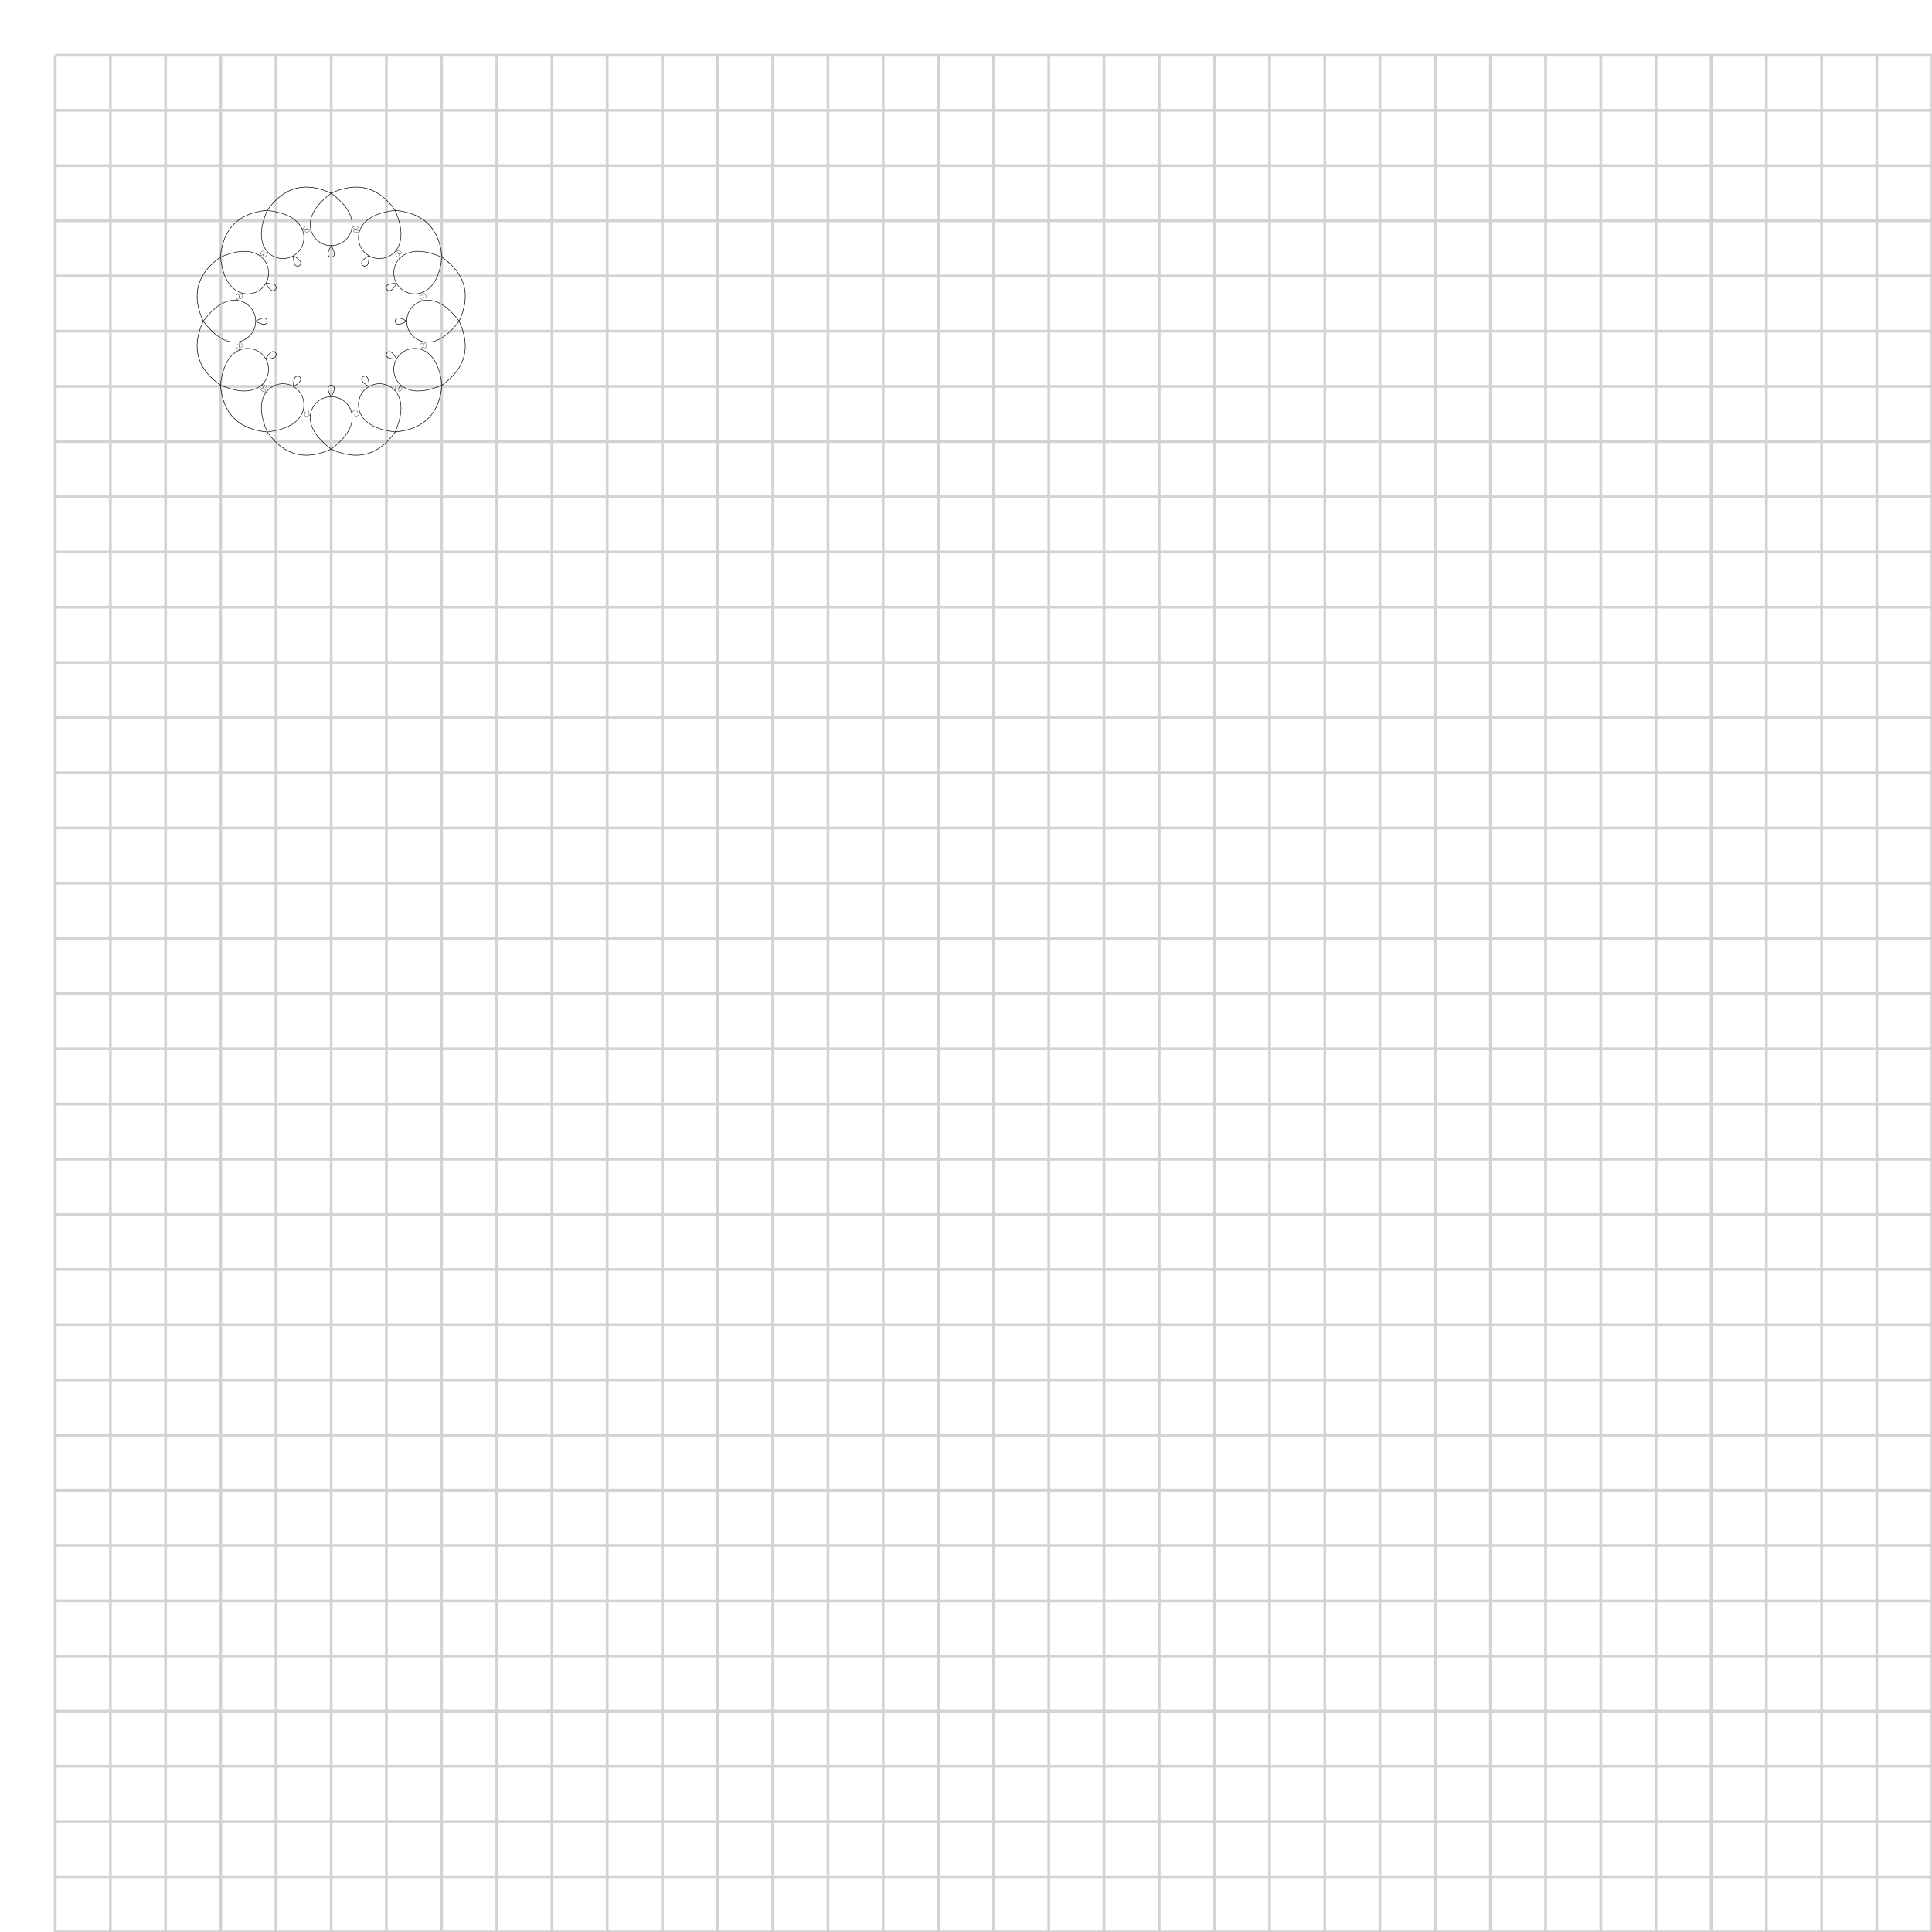
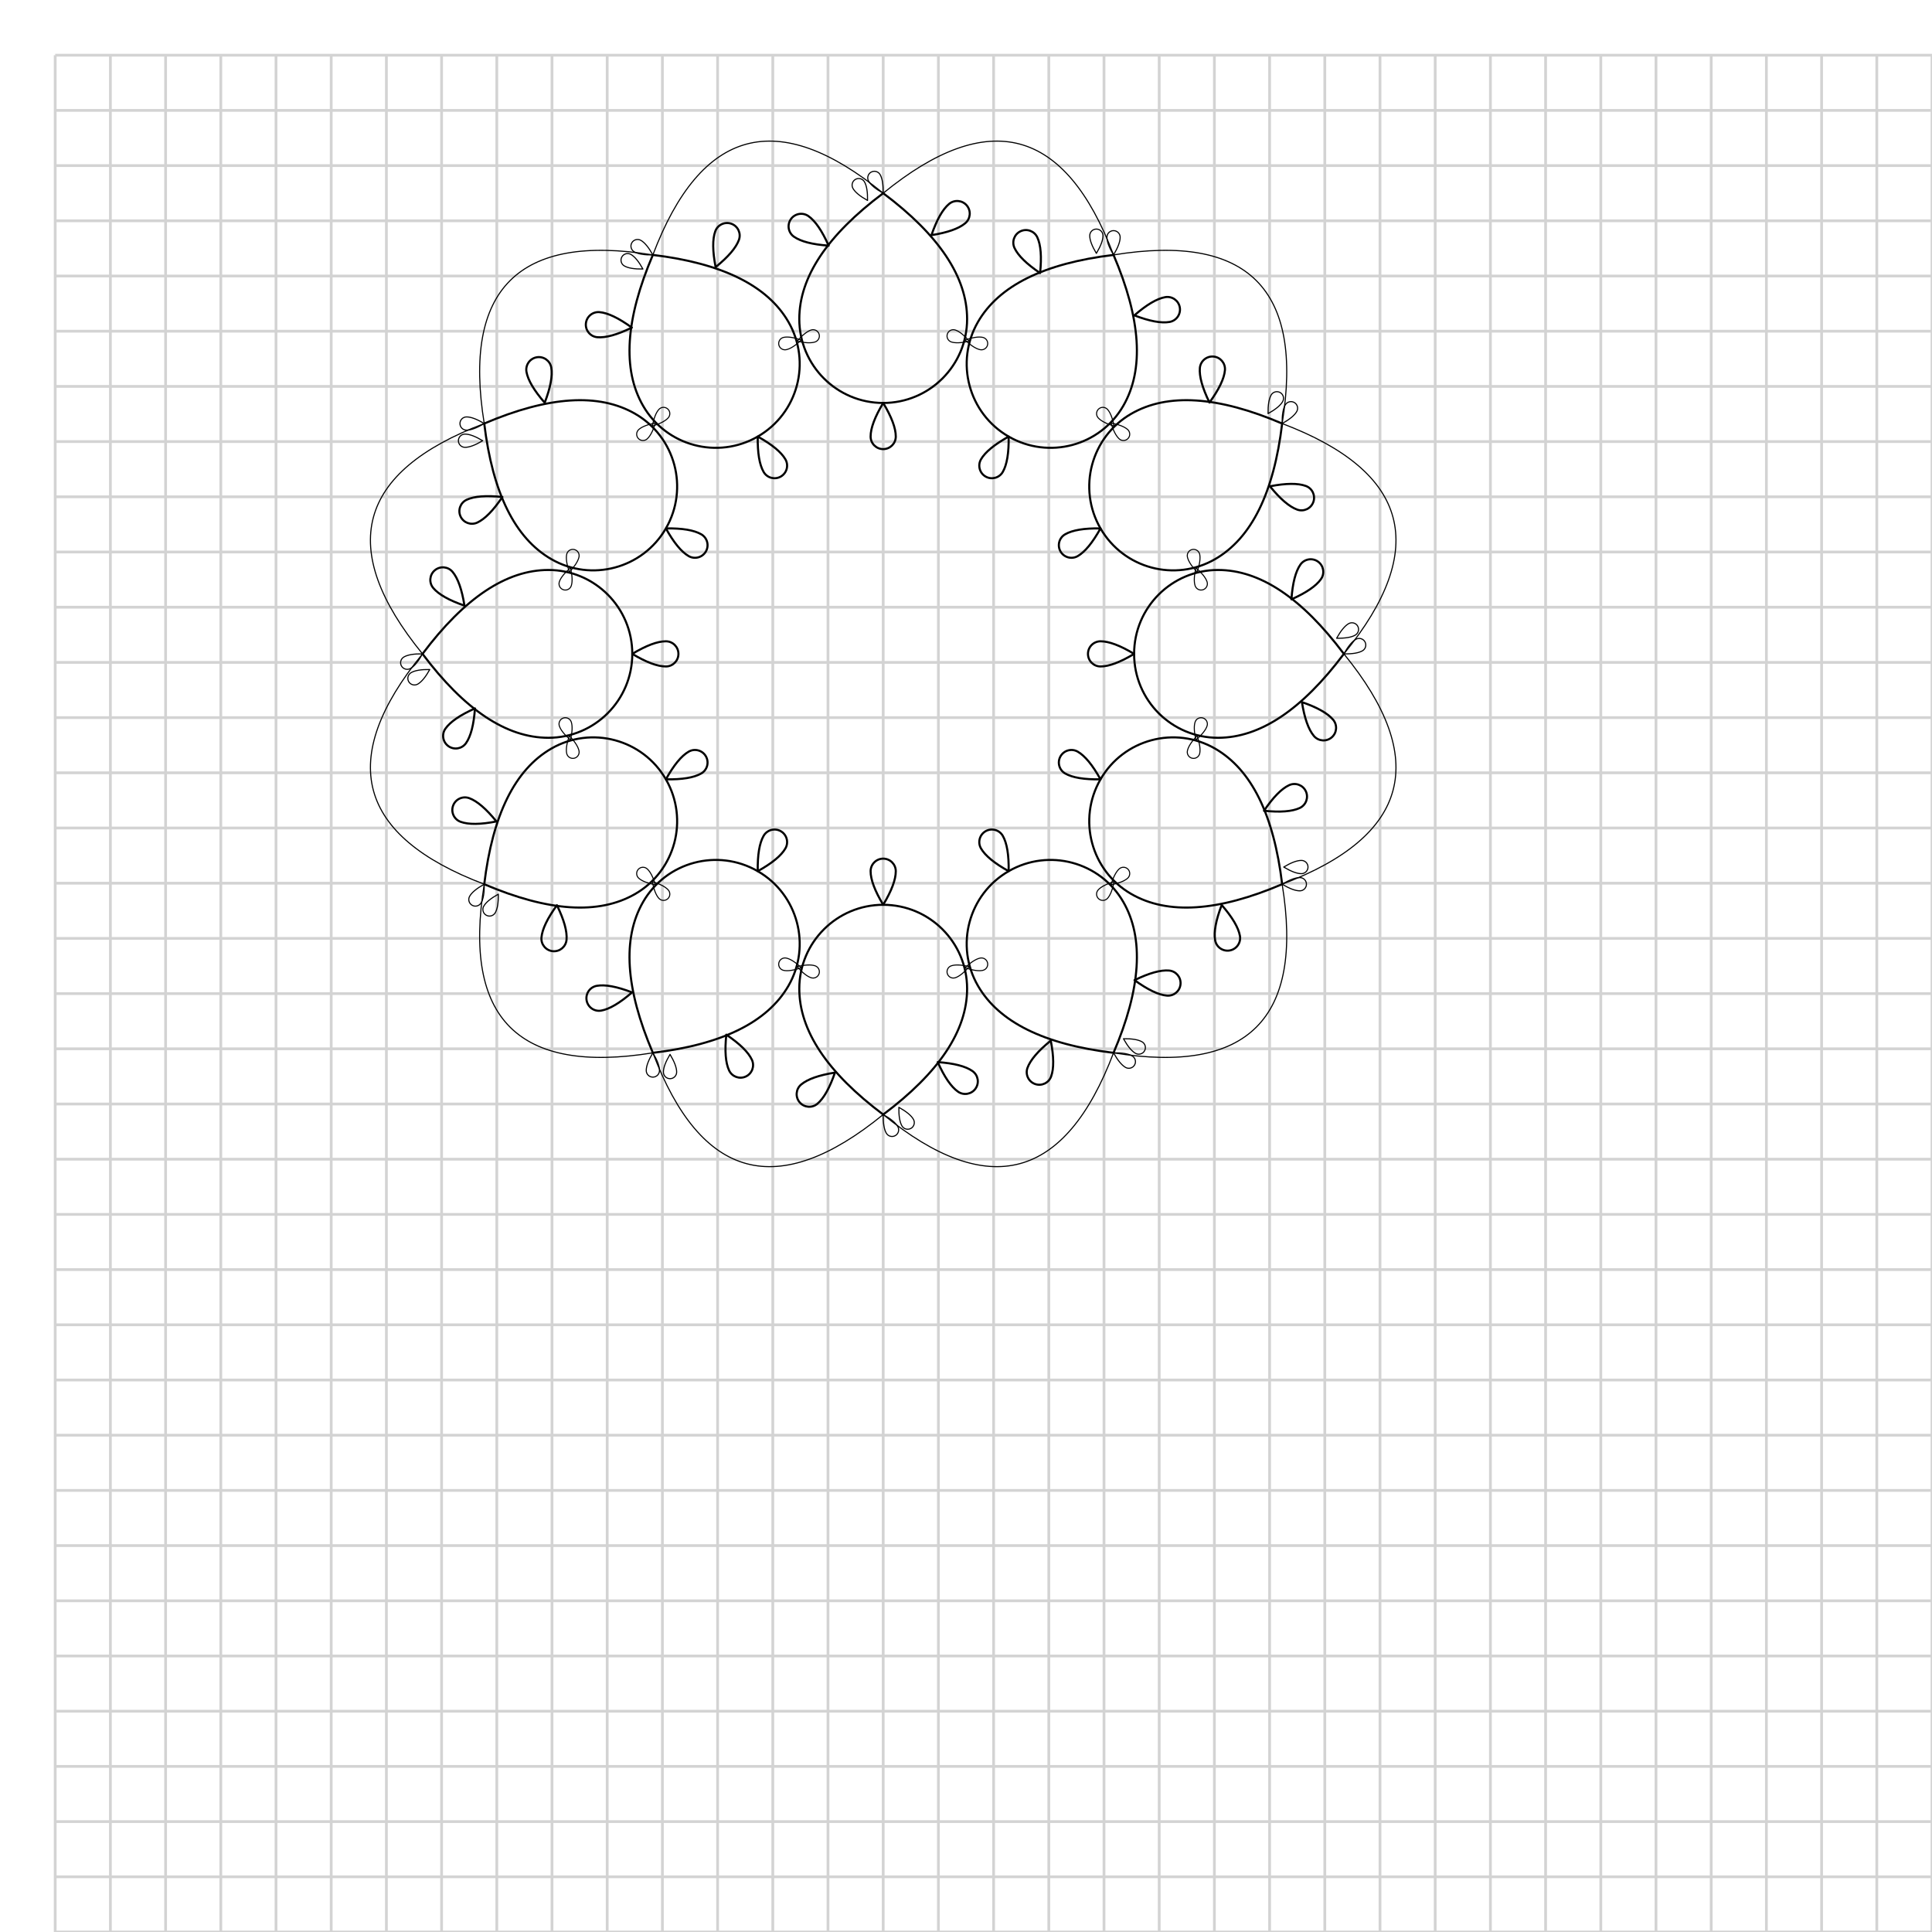
<svg xmlns="http://www.w3.org/2000/svg" xmlns:xlink="http://www.w3.org/1999/xlink" version="1.1" baseProfile="full" width="500mm" height="500mm" viewBox="-20 -20 700 700">
  <line x1="0" y1="0" x2="0" y2="2000" stroke="lightgrey" stroke-width="1px" />
  <line x1="20" y1="0" x2="20" y2="2000" stroke="lightgrey" stroke-width="1px" />
  <line x1="40" y1="0" x2="40" y2="2000" stroke="lightgrey" stroke-width="1px" />
  <line x1="60" y1="0" x2="60" y2="2000" stroke="lightgrey" stroke-width="1px" />
  <line x1="80" y1="0" x2="80" y2="2000" stroke="lightgrey" stroke-width="1px" />
  <line x1="100" y1="0" x2="100" y2="2000" stroke="lightgrey" stroke-width="1px" />
  <line x1="120" y1="0" x2="120" y2="2000" stroke="lightgrey" stroke-width="1px" />
  <line x1="140" y1="0" x2="140" y2="2000" stroke="lightgrey" stroke-width="1px" />
  <line x1="160" y1="0" x2="160" y2="2000" stroke="lightgrey" stroke-width="1px" />
  <line x1="180" y1="0" x2="180" y2="2000" stroke="lightgrey" stroke-width="1px" />
  <line x1="200" y1="0" x2="200" y2="2000" stroke="lightgrey" stroke-width="1px" />
  <line x1="220" y1="0" x2="220" y2="2000" stroke="lightgrey" stroke-width="1px" />
  <line x1="240" y1="0" x2="240" y2="2000" stroke="lightgrey" stroke-width="1px" />
  <line x1="260" y1="0" x2="260" y2="2000" stroke="lightgrey" stroke-width="1px" />
  <line x1="280" y1="0" x2="280" y2="2000" stroke="lightgrey" stroke-width="1px" />
  <line x1="300" y1="0" x2="300" y2="2000" stroke="lightgrey" stroke-width="1px" />
  <line x1="320" y1="0" x2="320" y2="2000" stroke="lightgrey" stroke-width="1px" />
  <line x1="340" y1="0" x2="340" y2="2000" stroke="lightgrey" stroke-width="1px" />
  <line x1="360" y1="0" x2="360" y2="2000" stroke="lightgrey" stroke-width="1px" />
  <line x1="380" y1="0" x2="380" y2="2000" stroke="lightgrey" stroke-width="1px" />
  <line x1="400" y1="0" x2="400" y2="2000" stroke="lightgrey" stroke-width="1px" />
  <line x1="420" y1="0" x2="420" y2="2000" stroke="lightgrey" stroke-width="1px" />
  <line x1="440" y1="0" x2="440" y2="2000" stroke="lightgrey" stroke-width="1px" />
  <line x1="460" y1="0" x2="460" y2="2000" stroke="lightgrey" stroke-width="1px" />
  <line x1="480" y1="0" x2="480" y2="2000" stroke="lightgrey" stroke-width="1px" />
  <line x1="500" y1="0" x2="500" y2="2000" stroke="lightgrey" stroke-width="1px" />
  <line x1="520" y1="0" x2="520" y2="2000" stroke="lightgrey" stroke-width="1px" />
  <line x1="540" y1="0" x2="540" y2="2000" stroke="lightgrey" stroke-width="1px" />
  <line x1="560" y1="0" x2="560" y2="2000" stroke="lightgrey" stroke-width="1px" />
  <line x1="580" y1="0" x2="580" y2="2000" stroke="lightgrey" stroke-width="1px" />
  <line x1="600" y1="0" x2="600" y2="2000" stroke="lightgrey" stroke-width="1px" />
  <line x1="620" y1="0" x2="620" y2="2000" stroke="lightgrey" stroke-width="1px" />
  <line x1="640" y1="0" x2="640" y2="2000" stroke="lightgrey" stroke-width="1px" />
  <line x1="660" y1="0" x2="660" y2="2000" stroke="lightgrey" stroke-width="1px" />
  <line x1="680" y1="0" x2="680" y2="2000" stroke="lightgrey" stroke-width="1px" />
  <line x1="700" y1="0" x2="700" y2="2000" stroke="lightgrey" stroke-width="1px" />
  <line x1="720" y1="0" x2="720" y2="2000" stroke="lightgrey" stroke-width="1px" />
  <line x1="740" y1="0" x2="740" y2="2000" stroke="lightgrey" stroke-width="1px" />
  <line x1="760" y1="0" x2="760" y2="2000" stroke="lightgrey" stroke-width="1px" />
  <line x1="780" y1="0" x2="780" y2="2000" stroke="lightgrey" stroke-width="1px" />
  <line x1="800" y1="0" x2="800" y2="2000" stroke="lightgrey" stroke-width="1px" />
  <line x1="820" y1="0" x2="820" y2="2000" stroke="lightgrey" stroke-width="1px" />
  <line x1="840" y1="0" x2="840" y2="2000" stroke="lightgrey" stroke-width="1px" />
  <line x1="860" y1="0" x2="860" y2="2000" stroke="lightgrey" stroke-width="1px" />
  <line x1="880" y1="0" x2="880" y2="2000" stroke="lightgrey" stroke-width="1px" />
  <line x1="900" y1="0" x2="900" y2="2000" stroke="lightgrey" stroke-width="1px" />
  <line x1="920" y1="0" x2="920" y2="2000" stroke="lightgrey" stroke-width="1px" />
  <line x1="940" y1="0" x2="940" y2="2000" stroke="lightgrey" stroke-width="1px" />
  <line x1="960" y1="0" x2="960" y2="2000" stroke="lightgrey" stroke-width="1px" />
  <line x1="980" y1="0" x2="980" y2="2000" stroke="lightgrey" stroke-width="1px" />
  <line x1="1000" y1="0" x2="1000" y2="2000" stroke="lightgrey" stroke-width="1px" />
  <line x1="1020" y1="0" x2="1020" y2="2000" stroke="lightgrey" stroke-width="1px" />
  <line x1="1040" y1="0" x2="1040" y2="2000" stroke="lightgrey" stroke-width="1px" />
  <line x1="1060" y1="0" x2="1060" y2="2000" stroke="lightgrey" stroke-width="1px" />
  <line x1="1080" y1="0" x2="1080" y2="2000" stroke="lightgrey" stroke-width="1px" />
  <line x1="1100" y1="0" x2="1100" y2="2000" stroke="lightgrey" stroke-width="1px" />
  <line x1="1120" y1="0" x2="1120" y2="2000" stroke="lightgrey" stroke-width="1px" />
  <line x1="1140" y1="0" x2="1140" y2="2000" stroke="lightgrey" stroke-width="1px" />
  <line x1="1160" y1="0" x2="1160" y2="2000" stroke="lightgrey" stroke-width="1px" />
  <line x1="1180" y1="0" x2="1180" y2="2000" stroke="lightgrey" stroke-width="1px" />
  <line x1="1200" y1="0" x2="1200" y2="2000" stroke="lightgrey" stroke-width="1px" />
  <line x1="1220" y1="0" x2="1220" y2="2000" stroke="lightgrey" stroke-width="1px" />
  <line x1="1240" y1="0" x2="1240" y2="2000" stroke="lightgrey" stroke-width="1px" />
  <line x1="1260" y1="0" x2="1260" y2="2000" stroke="lightgrey" stroke-width="1px" />
  <line x1="1280" y1="0" x2="1280" y2="2000" stroke="lightgrey" stroke-width="1px" />
  <line x1="1300" y1="0" x2="1300" y2="2000" stroke="lightgrey" stroke-width="1px" />
  <line x1="1320" y1="0" x2="1320" y2="2000" stroke="lightgrey" stroke-width="1px" />
  <line x1="1340" y1="0" x2="1340" y2="2000" stroke="lightgrey" stroke-width="1px" />
  <line x1="1360" y1="0" x2="1360" y2="2000" stroke="lightgrey" stroke-width="1px" />
  <line x1="1380" y1="0" x2="1380" y2="2000" stroke="lightgrey" stroke-width="1px" />
  <line x1="1400" y1="0" x2="1400" y2="2000" stroke="lightgrey" stroke-width="1px" />
  <line x1="1420" y1="0" x2="1420" y2="2000" stroke="lightgrey" stroke-width="1px" />
  <line x1="1440" y1="0" x2="1440" y2="2000" stroke="lightgrey" stroke-width="1px" />
  <line x1="1460" y1="0" x2="1460" y2="2000" stroke="lightgrey" stroke-width="1px" />
  <line x1="1480" y1="0" x2="1480" y2="2000" stroke="lightgrey" stroke-width="1px" />
  <line x1="1500" y1="0" x2="1500" y2="2000" stroke="lightgrey" stroke-width="1px" />
  <line x1="1520" y1="0" x2="1520" y2="2000" stroke="lightgrey" stroke-width="1px" />
  <line x1="1540" y1="0" x2="1540" y2="2000" stroke="lightgrey" stroke-width="1px" />
  <line x1="1560" y1="0" x2="1560" y2="2000" stroke="lightgrey" stroke-width="1px" />
  <line x1="1580" y1="0" x2="1580" y2="2000" stroke="lightgrey" stroke-width="1px" />
  <line x1="1600" y1="0" x2="1600" y2="2000" stroke="lightgrey" stroke-width="1px" />
  <line x1="1620" y1="0" x2="1620" y2="2000" stroke="lightgrey" stroke-width="1px" />
  <line x1="1640" y1="0" x2="1640" y2="2000" stroke="lightgrey" stroke-width="1px" />
  <line x1="1660" y1="0" x2="1660" y2="2000" stroke="lightgrey" stroke-width="1px" />
  <line x1="1680" y1="0" x2="1680" y2="2000" stroke="lightgrey" stroke-width="1px" />
  <line x1="1700" y1="0" x2="1700" y2="2000" stroke="lightgrey" stroke-width="1px" />
  <line x1="1720" y1="0" x2="1720" y2="2000" stroke="lightgrey" stroke-width="1px" />
  <line x1="1740" y1="0" x2="1740" y2="2000" stroke="lightgrey" stroke-width="1px" />
  <line x1="1760" y1="0" x2="1760" y2="2000" stroke="lightgrey" stroke-width="1px" />
  <line x1="1780" y1="0" x2="1780" y2="2000" stroke="lightgrey" stroke-width="1px" />
  <line x1="1800" y1="0" x2="1800" y2="2000" stroke="lightgrey" stroke-width="1px" />
  <line x1="1820" y1="0" x2="1820" y2="2000" stroke="lightgrey" stroke-width="1px" />
  <line x1="1840" y1="0" x2="1840" y2="2000" stroke="lightgrey" stroke-width="1px" />
  <line x1="1860" y1="0" x2="1860" y2="2000" stroke="lightgrey" stroke-width="1px" />
  <line x1="1880" y1="0" x2="1880" y2="2000" stroke="lightgrey" stroke-width="1px" />
  <line x1="1900" y1="0" x2="1900" y2="2000" stroke="lightgrey" stroke-width="1px" />
  <line x1="1920" y1="0" x2="1920" y2="2000" stroke="lightgrey" stroke-width="1px" />
  <line x1="1940" y1="0" x2="1940" y2="2000" stroke="lightgrey" stroke-width="1px" />
  <line x1="1960" y1="0" x2="1960" y2="2000" stroke="lightgrey" stroke-width="1px" />
  <line x1="1980" y1="0" x2="1980" y2="2000" stroke="lightgrey" stroke-width="1px" />
  <line y1="0" x1="0" y2="0" x2="2000" stroke="lightgrey" stroke-width="1px" />
  <line y1="20" x1="0" y2="20" x2="2000" stroke="lightgrey" stroke-width="1px" />
  <line y1="40" x1="0" y2="40" x2="2000" stroke="lightgrey" stroke-width="1px" />
  <line y1="60" x1="0" y2="60" x2="2000" stroke="lightgrey" stroke-width="1px" />
  <line y1="80" x1="0" y2="80" x2="2000" stroke="lightgrey" stroke-width="1px" />
  <line y1="100" x1="0" y2="100" x2="2000" stroke="lightgrey" stroke-width="1px" />
  <line y1="120" x1="0" y2="120" x2="2000" stroke="lightgrey" stroke-width="1px" />
  <line y1="140" x1="0" y2="140" x2="2000" stroke="lightgrey" stroke-width="1px" />
  <line y1="160" x1="0" y2="160" x2="2000" stroke="lightgrey" stroke-width="1px" />
  <line y1="180" x1="0" y2="180" x2="2000" stroke="lightgrey" stroke-width="1px" />
  <line y1="200" x1="0" y2="200" x2="2000" stroke="lightgrey" stroke-width="1px" />
  <line y1="220" x1="0" y2="220" x2="2000" stroke="lightgrey" stroke-width="1px" />
  <line y1="240" x1="0" y2="240" x2="2000" stroke="lightgrey" stroke-width="1px" />
  <line y1="260" x1="0" y2="260" x2="2000" stroke="lightgrey" stroke-width="1px" />
  <line y1="280" x1="0" y2="280" x2="2000" stroke="lightgrey" stroke-width="1px" />
  <line y1="300" x1="0" y2="300" x2="2000" stroke="lightgrey" stroke-width="1px" />
  <line y1="320" x1="0" y2="320" x2="2000" stroke="lightgrey" stroke-width="1px" />
  <line y1="340" x1="0" y2="340" x2="2000" stroke="lightgrey" stroke-width="1px" />
  <line y1="360" x1="0" y2="360" x2="2000" stroke="lightgrey" stroke-width="1px" />
  <line y1="380" x1="0" y2="380" x2="2000" stroke="lightgrey" stroke-width="1px" />
  <line y1="400" x1="0" y2="400" x2="2000" stroke="lightgrey" stroke-width="1px" />
  <line y1="420" x1="0" y2="420" x2="2000" stroke="lightgrey" stroke-width="1px" />
  <line y1="440" x1="0" y2="440" x2="2000" stroke="lightgrey" stroke-width="1px" />
  <line y1="460" x1="0" y2="460" x2="2000" stroke="lightgrey" stroke-width="1px" />
  <line y1="480" x1="0" y2="480" x2="2000" stroke="lightgrey" stroke-width="1px" />
  <line y1="500" x1="0" y2="500" x2="2000" stroke="lightgrey" stroke-width="1px" />
  <line y1="520" x1="0" y2="520" x2="2000" stroke="lightgrey" stroke-width="1px" />
  <line y1="540" x1="0" y2="540" x2="2000" stroke="lightgrey" stroke-width="1px" />
  <line y1="560" x1="0" y2="560" x2="2000" stroke="lightgrey" stroke-width="1px" />
  <line y1="580" x1="0" y2="580" x2="2000" stroke="lightgrey" stroke-width="1px" />
  <line y1="600" x1="0" y2="600" x2="2000" stroke="lightgrey" stroke-width="1px" />
  <line y1="620" x1="0" y2="620" x2="2000" stroke="lightgrey" stroke-width="1px" />
  <line y1="640" x1="0" y2="640" x2="2000" stroke="lightgrey" stroke-width="1px" />
  <line y1="660" x1="0" y2="660" x2="2000" stroke="lightgrey" stroke-width="1px" />
  <line y1="680" x1="0" y2="680" x2="2000" stroke="lightgrey" stroke-width="1px" />
  <line y1="700" x1="0" y2="700" x2="2000" stroke="lightgrey" stroke-width="1px" />
  <line y1="720" x1="0" y2="720" x2="2000" stroke="lightgrey" stroke-width="1px" />
  <line y1="740" x1="0" y2="740" x2="2000" stroke="lightgrey" stroke-width="1px" />
  <line y1="760" x1="0" y2="760" x2="2000" stroke="lightgrey" stroke-width="1px" />
  <line y1="780" x1="0" y2="780" x2="2000" stroke="lightgrey" stroke-width="1px" />
  <line y1="800" x1="0" y2="800" x2="2000" stroke="lightgrey" stroke-width="1px" />
  <line y1="820" x1="0" y2="820" x2="2000" stroke="lightgrey" stroke-width="1px" />
  <line y1="840" x1="0" y2="840" x2="2000" stroke="lightgrey" stroke-width="1px" />
  <line y1="860" x1="0" y2="860" x2="2000" stroke="lightgrey" stroke-width="1px" />
  <line y1="880" x1="0" y2="880" x2="2000" stroke="lightgrey" stroke-width="1px" />
  <line y1="900" x1="0" y2="900" x2="2000" stroke="lightgrey" stroke-width="1px" />
  <line y1="920" x1="0" y2="920" x2="2000" stroke="lightgrey" stroke-width="1px" />
  <line y1="940" x1="0" y2="940" x2="2000" stroke="lightgrey" stroke-width="1px" />
  <line y1="960" x1="0" y2="960" x2="2000" stroke="lightgrey" stroke-width="1px" />
  <line y1="980" x1="0" y2="980" x2="2000" stroke="lightgrey" stroke-width="1px" />
  <line y1="1000" x1="0" y2="1000" x2="2000" stroke="lightgrey" stroke-width="1px" />
  <line y1="1020" x1="0" y2="1020" x2="2000" stroke="lightgrey" stroke-width="1px" />
  <line y1="1040" x1="0" y2="1040" x2="2000" stroke="lightgrey" stroke-width="1px" />
  <line y1="1060" x1="0" y2="1060" x2="2000" stroke="lightgrey" stroke-width="1px" />
  <line y1="1080" x1="0" y2="1080" x2="2000" stroke="lightgrey" stroke-width="1px" />
  <line y1="1100" x1="0" y2="1100" x2="2000" stroke="lightgrey" stroke-width="1px" />
  <line y1="1120" x1="0" y2="1120" x2="2000" stroke="lightgrey" stroke-width="1px" />
  <line y1="1140" x1="0" y2="1140" x2="2000" stroke="lightgrey" stroke-width="1px" />
  <line y1="1160" x1="0" y2="1160" x2="2000" stroke="lightgrey" stroke-width="1px" />
  <line y1="1180" x1="0" y2="1180" x2="2000" stroke="lightgrey" stroke-width="1px" />
  <line y1="1200" x1="0" y2="1200" x2="2000" stroke="lightgrey" stroke-width="1px" />
  <line y1="1220" x1="0" y2="1220" x2="2000" stroke="lightgrey" stroke-width="1px" />
  <line y1="1240" x1="0" y2="1240" x2="2000" stroke="lightgrey" stroke-width="1px" />
  <line y1="1260" x1="0" y2="1260" x2="2000" stroke="lightgrey" stroke-width="1px" />
  <line y1="1280" x1="0" y2="1280" x2="2000" stroke="lightgrey" stroke-width="1px" />
  <line y1="1300" x1="0" y2="1300" x2="2000" stroke="lightgrey" stroke-width="1px" />
  <line y1="1320" x1="0" y2="1320" x2="2000" stroke="lightgrey" stroke-width="1px" />
  <line y1="1340" x1="0" y2="1340" x2="2000" stroke="lightgrey" stroke-width="1px" />
  <line y1="1360" x1="0" y2="1360" x2="2000" stroke="lightgrey" stroke-width="1px" />
  <line y1="1380" x1="0" y2="1380" x2="2000" stroke="lightgrey" stroke-width="1px" />
  <line y1="1400" x1="0" y2="1400" x2="2000" stroke="lightgrey" stroke-width="1px" />
  <line y1="1420" x1="0" y2="1420" x2="2000" stroke="lightgrey" stroke-width="1px" />
  <line y1="1440" x1="0" y2="1440" x2="2000" stroke="lightgrey" stroke-width="1px" />
  <line y1="1460" x1="0" y2="1460" x2="2000" stroke="lightgrey" stroke-width="1px" />
  <line y1="1480" x1="0" y2="1480" x2="2000" stroke="lightgrey" stroke-width="1px" />
  <line y1="1500" x1="0" y2="1500" x2="2000" stroke="lightgrey" stroke-width="1px" />
  <line y1="1520" x1="0" y2="1520" x2="2000" stroke="lightgrey" stroke-width="1px" />
  <line y1="1540" x1="0" y2="1540" x2="2000" stroke="lightgrey" stroke-width="1px" />
  <line y1="1560" x1="0" y2="1560" x2="2000" stroke="lightgrey" stroke-width="1px" />
  <line y1="1580" x1="0" y2="1580" x2="2000" stroke="lightgrey" stroke-width="1px" />
  <line y1="1600" x1="0" y2="1600" x2="2000" stroke="lightgrey" stroke-width="1px" />
  <line y1="1620" x1="0" y2="1620" x2="2000" stroke="lightgrey" stroke-width="1px" />
  <line y1="1640" x1="0" y2="1640" x2="2000" stroke="lightgrey" stroke-width="1px" />
  <line y1="1660" x1="0" y2="1660" x2="2000" stroke="lightgrey" stroke-width="1px" />
  <line y1="1680" x1="0" y2="1680" x2="2000" stroke="lightgrey" stroke-width="1px" />
  <line y1="1700" x1="0" y2="1700" x2="2000" stroke="lightgrey" stroke-width="1px" />
  <line y1="1720" x1="0" y2="1720" x2="2000" stroke="lightgrey" stroke-width="1px" />
  <line y1="1740" x1="0" y2="1740" x2="2000" stroke="lightgrey" stroke-width="1px" />
  <line y1="1760" x1="0" y2="1760" x2="2000" stroke="lightgrey" stroke-width="1px" />
  <line y1="1780" x1="0" y2="1780" x2="2000" stroke="lightgrey" stroke-width="1px" />
  <line y1="1800" x1="0" y2="1800" x2="2000" stroke="lightgrey" stroke-width="1px" />
  <line y1="1820" x1="0" y2="1820" x2="2000" stroke="lightgrey" stroke-width="1px" />
  <line y1="1840" x1="0" y2="1840" x2="2000" stroke="lightgrey" stroke-width="1px" />
  <line y1="1860" x1="0" y2="1860" x2="2000" stroke="lightgrey" stroke-width="1px" />
  <line y1="1880" x1="0" y2="1880" x2="2000" stroke="lightgrey" stroke-width="1px" />
  <line y1="1900" x1="0" y2="1900" x2="2000" stroke="lightgrey" stroke-width="1px" />
  <line y1="1920" x1="0" y2="1920" x2="2000" stroke="lightgrey" stroke-width="1px" />
  <line y1="1940" x1="0" y2="1940" x2="2000" stroke="lightgrey" stroke-width="1px" />
  <line y1="1960" x1="0" y2="1960" x2="2000" stroke="lightgrey" stroke-width="1px" />
  <line y1="1980" x1="0" y2="1980" x2="2000" stroke="lightgrey" stroke-width="1px" />
  <g fill="none" stroke-linecap="round">
-     <path id="Ra" d="M 0,0   Q -40,30 -40,60    A 20,20 0, 1, 0 40,60   Q 40,30 0,0" />
-   </g>
-   <g fill="none" stroke-linecap="round">
-     <path id="Rb" d="M 0,0   Q -36,36 -36,72    A 17,17 0, 1, 0 36,72   Q 36,36 0,0" />
-   </g>
-   <g fill="none" stroke-linecap="round">
-     <path id="Rc" d="M 0,0   Q -28,43 -28,87    A 14,14 0, 1, 0 28,87   Q 28,43 0,0" />
-   </g>
-   <g fill="none" stroke-linecap="round">
-     <path id="Ca" d="M 0,0   Q 60,-50 120,0" />
-   </g>
-   <g fill="none" stroke-linecap="round">
-     <path id="ca" d="M 0,0   Q 60, 50 120,0" />
-   </g>
-   <g fill="none" stroke-linecap="round">
-     <path id="Cb" d="M 0,0   Q 41,-69 83,0" />
-   </g>
-   <g fill="none" stroke-linecap="round">
-     <path id="cb" d="M 0,0   Q 41, 69 83,0" />
-   </g>
-   <g fill="none" stroke-linecap="round">
-     <path id="Cc" d="M 0,0   Q 30,-74 59,0" />
-   </g>
-   <g fill="none" stroke-linecap="round">
-     <path id="cc" d="M 0,0   Q 30, 74 59,0" />
+     <path id="Ra" d="M 0,0   Q -40,30 -40,60    A 1,1 0, 1, 0 40,60   Q 40,30 0,0" />
+   </g>
+   <g fill="none" stroke-linecap="round">
+     <path id="Rb" d="M 0,0   Q -36,36 -36,72    A 1,1 0, 1, 0 36,72   Q 36,36 0,0" />
+   </g>
+   <g fill="none" stroke-linecap="round">
+     <path id="Rc" d="M 0,0   Q -28,43 -28,87    A 1,1 0, 1, 0 28,87   Q 28,43 0,0" />
+   </g>
+   <g fill="none" stroke-linecap="round">
+     <path id="Cf" d="M 0,0   Q 90,-188 180,0" />
+   </g>
+   <g fill="none" stroke-linecap="round">
+     <path id="Ce" d="M 0,0   Q 108,-150 216,0" />
+   </g>
+   <g fill="none" stroke-linecap="round">
+     <path id="Cd" d="M 0,0   Q 120,-116 240,0" />
+   </g>
+   <g fill="none" stroke-linecap="round">
+     <path id="Cc" d="M 0,0   Q 130,-72 260,0" />
+   </g>
+   <g fill="none" stroke-linecap="round">
+     <path id="Cb" d="M 0,0   Q 135,-35 270,0" />
+   </g>
+   <g fill="none" stroke-linecap="round">
+     <path id="Ca" d="M 0,0   Q 136,-2 273,0" />
+   </g>
+   <g fill="none" stroke-linecap="round">
+     <path id="Cg" d="M 0,0   Q 75,-214 150,0" />
+   </g>
+   <g fill="none" stroke-linecap="round">
+     <path id="ca" d="M 0,0   Q 90,188 180,0" />
+   </g>
+   <g fill="none" stroke-linecap="round">
+     <path id="cb" d="M 0,0   Q 108,150 216,0" />
+   </g>
+   <g fill="none" stroke-linecap="round">
+     <path id="cc" d="M 0,0   Q 120,116 240,0" />
+   </g>
+   <g fill="none" stroke-linecap="round">
+     <path id="cd" d="M 0,0   Q 130,72 260,0" />
+   </g>
+   <g fill="none" stroke-linecap="round">
+     <path id="ce" d="M 0,0   Q 135,35 270,0" />
+   </g>
+   <g fill="none" stroke-linecap="round">
+     <path id="cf" d="M 0,0   Q 136,2 273,0" />
+   </g>
+   <g fill="none" stroke-linecap="round">
+     <path id="cg" d="M 0,0   Q 75,214 150,0" />
  </g>
  <g fill="none" stroke-linecap="round">
    <path id="picot" d="M 0,0   Q -6,10 -6,16     A 6,6 0, 1, 0 6,16     Q 6,10 0,0" />
  </g>
  <g id="R1" fill="none" stroke-linecap="round">
-     <use transform="scale(0.19 0.19)" xlink:href="#Ra" />
-     <use transform="translate(-7.41 13.3) rotate(78) scale(0.095 0.095)" xlink:href="#picot" />
-     <use transform="translate(0.0 19.0) rotate(0) scale(0.19 0.19)" xlink:href="#picot" />
-     <use transform="translate(7.6 12.35) rotate(275) scale(0.095 0.095)" xlink:href="#picot" />
+     <use transform="scale(0.76 0.76)" xlink:href="#Ra" />
+     <use transform="translate(-19.76 19.0) rotate(125) scale(0.76 0.76)" xlink:href="#picot" />
+     <use transform="translate(-29.64 53.2) rotate(78) scale(0.38 0.38)" xlink:href="#picot" />
+     <use transform="translate(0.0 76.0) rotate(0) scale(0.76 0.76)" xlink:href="#picot" />
+     <use transform="translate(29.64 53.2) rotate(282) scale(0.38 0.38)" xlink:href="#picot" />
+     <use transform="translate(17.48 15.2) rotate(230) scale(0.76 0.76)" xlink:href="#picot" />
  </g>
  <g id="C1" fill="none" stroke-linecap="round">
-     <use transform="scale(0.2 0.2)" xlink:href="#Ca" />
+     <use transform="scale(0.4 0.4)" xlink:href="#Ce" />
+     <use transform="translate(-4.8 4.0) rotate(135) scale(0.4 0.4)" xlink:href="#picot" />
+     <use transform="translate(0.0 0.0) rotate(135) scale(0.4 0.4)" xlink:href="#picot" />
  </g>
  <g id="F1" fill="none" stroke-linecap="round">
    <use xlink:href="#R1" transform="translate(0 0)  rotate(0)" />
    <use xlink:href="#C1" transform="translate(0.0 0.0)  rotate(15.0)" />
  </g>
  <g id="Z" fill="none" stroke-linecap="round">
    <use xlink:href="#F1" transform="translate(0 0)  rotate(0)" />
-     <use xlink:href="#F1" transform="translate(23.18222 6.211657)  rotate(30.0)" />
-     <use xlink:href="#F1" transform="translate(40.15278 23.18222)  rotate(60.0)" />
-     <use xlink:href="#F1" transform="translate(46.36444 46.36444)  rotate(90.0)" />
-     <use xlink:href="#F1" transform="translate(40.15278 69.54666)  rotate(120.0)" />
-     <use xlink:href="#F1" transform="translate(23.18222 86.51722)  rotate(150.0)" />
-     <use xlink:href="#F1" transform="translate(7.549516567451064e-15 92.72888)  rotate(180.0)" />
-     <use xlink:href="#F1" transform="translate(-23.18222 86.51722)  rotate(210.0)" />
-     <use xlink:href="#F1" transform="translate(-40.15278 69.54666)  rotate(240.0)" />
-     <use xlink:href="#F1" transform="translate(-46.36444 46.36444)  rotate(270.0)" />
-     <use xlink:href="#F1" transform="translate(-40.15278 23.18222)  rotate(300.0)" />
-     <use xlink:href="#F1" transform="translate(-23.18222 6.211657)  rotate(330.0)" />
+     <use xlink:href="#F1" transform="translate(83.45599 22.36197)  rotate(30.0)" />
+     <use xlink:href="#F1" transform="translate(144.55 83.45599)  rotate(60.0)" />
+     <use xlink:href="#F1" transform="translate(166.912 166.912)  rotate(90.0)" />
+     <use xlink:href="#F1" transform="translate(144.55 250.368)  rotate(120.0)" />
+     <use xlink:href="#F1" transform="translate(83.45599 311.462)  rotate(150.0)" />
+     <use xlink:href="#F1" transform="translate(8.881784197001252e-15 333.824)  rotate(180.0)" />
+     <use xlink:href="#F1" transform="translate(-83.45599 311.462)  rotate(210.0)" />
+     <use xlink:href="#F1" transform="translate(-144.55 250.368)  rotate(240.0)" />
+     <use xlink:href="#F1" transform="translate(-166.912 166.912)  rotate(270.0)" />
+     <use xlink:href="#F1" transform="translate(-144.55 83.45599)  rotate(300.0)" />
+     <use xlink:href="#F1" transform="translate(-83.45599 22.36197)  rotate(330.0)" />
  </g>
  <g stroke="black" fill="none" stroke-width="1" stroke-linecap="round">
-     <use transform="translate(100 50)" xlink:href="#Z" />
+     <use transform="translate(300 50)" xlink:href="#Z" />
  </g>
</svg>
